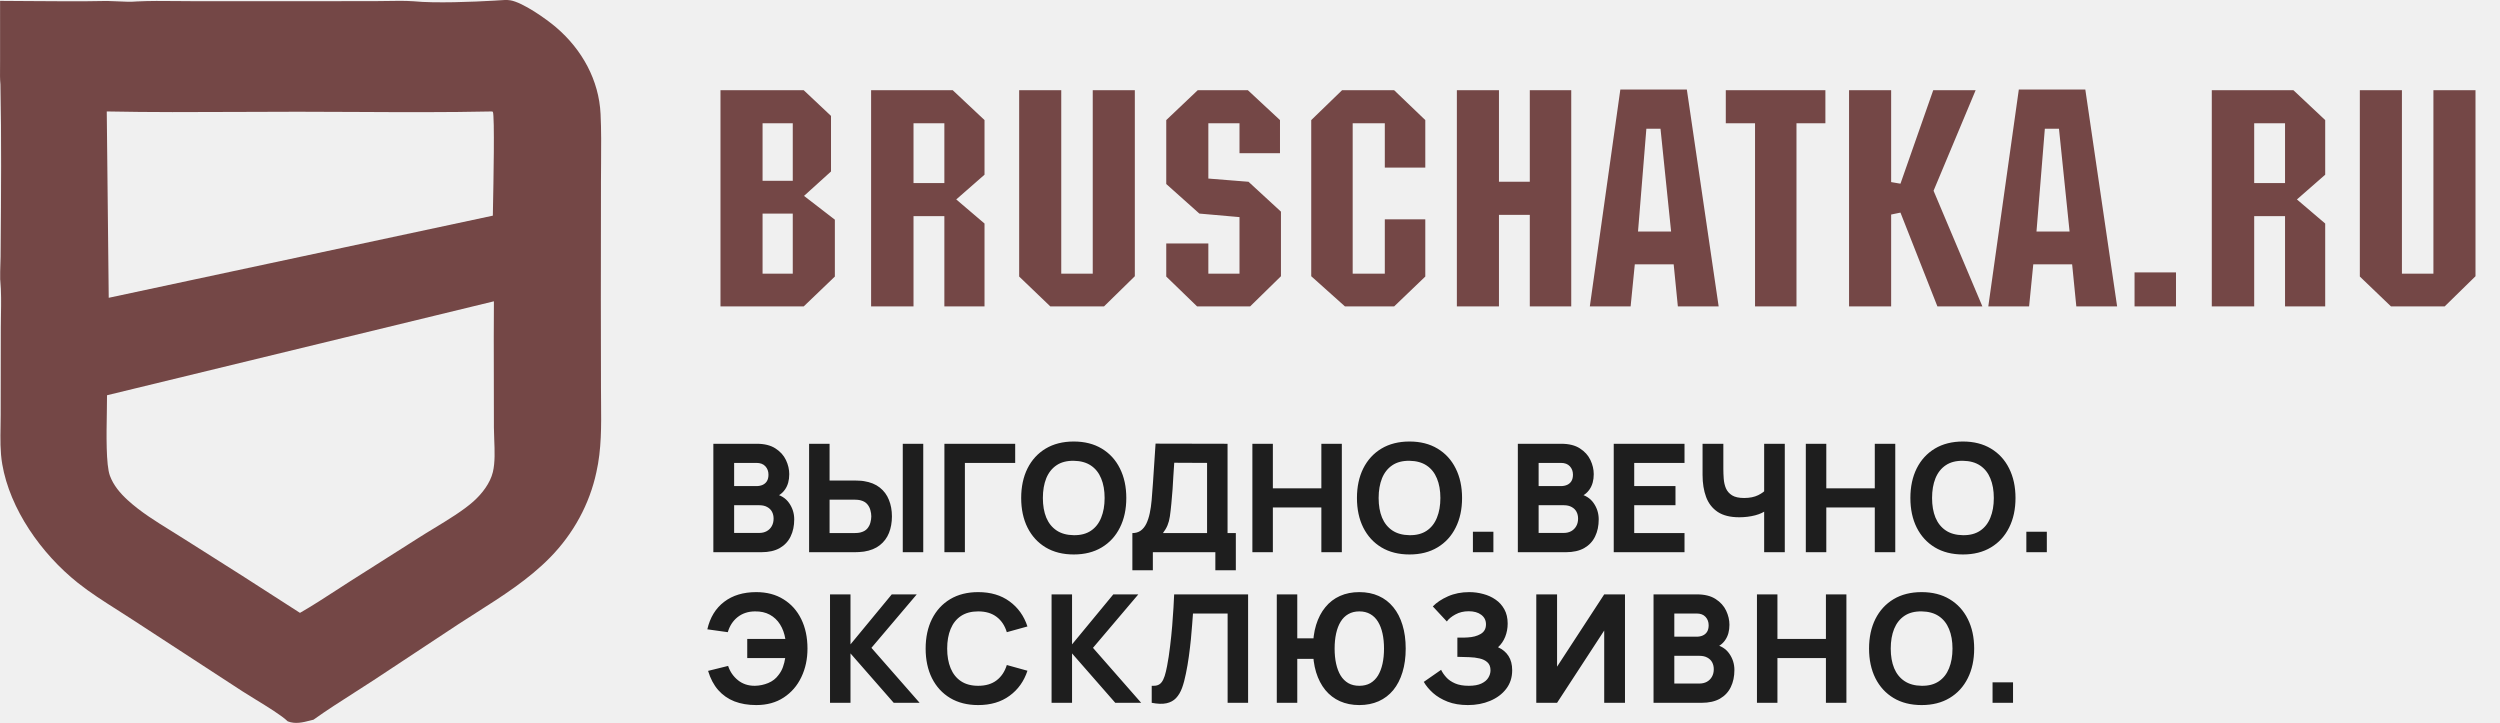
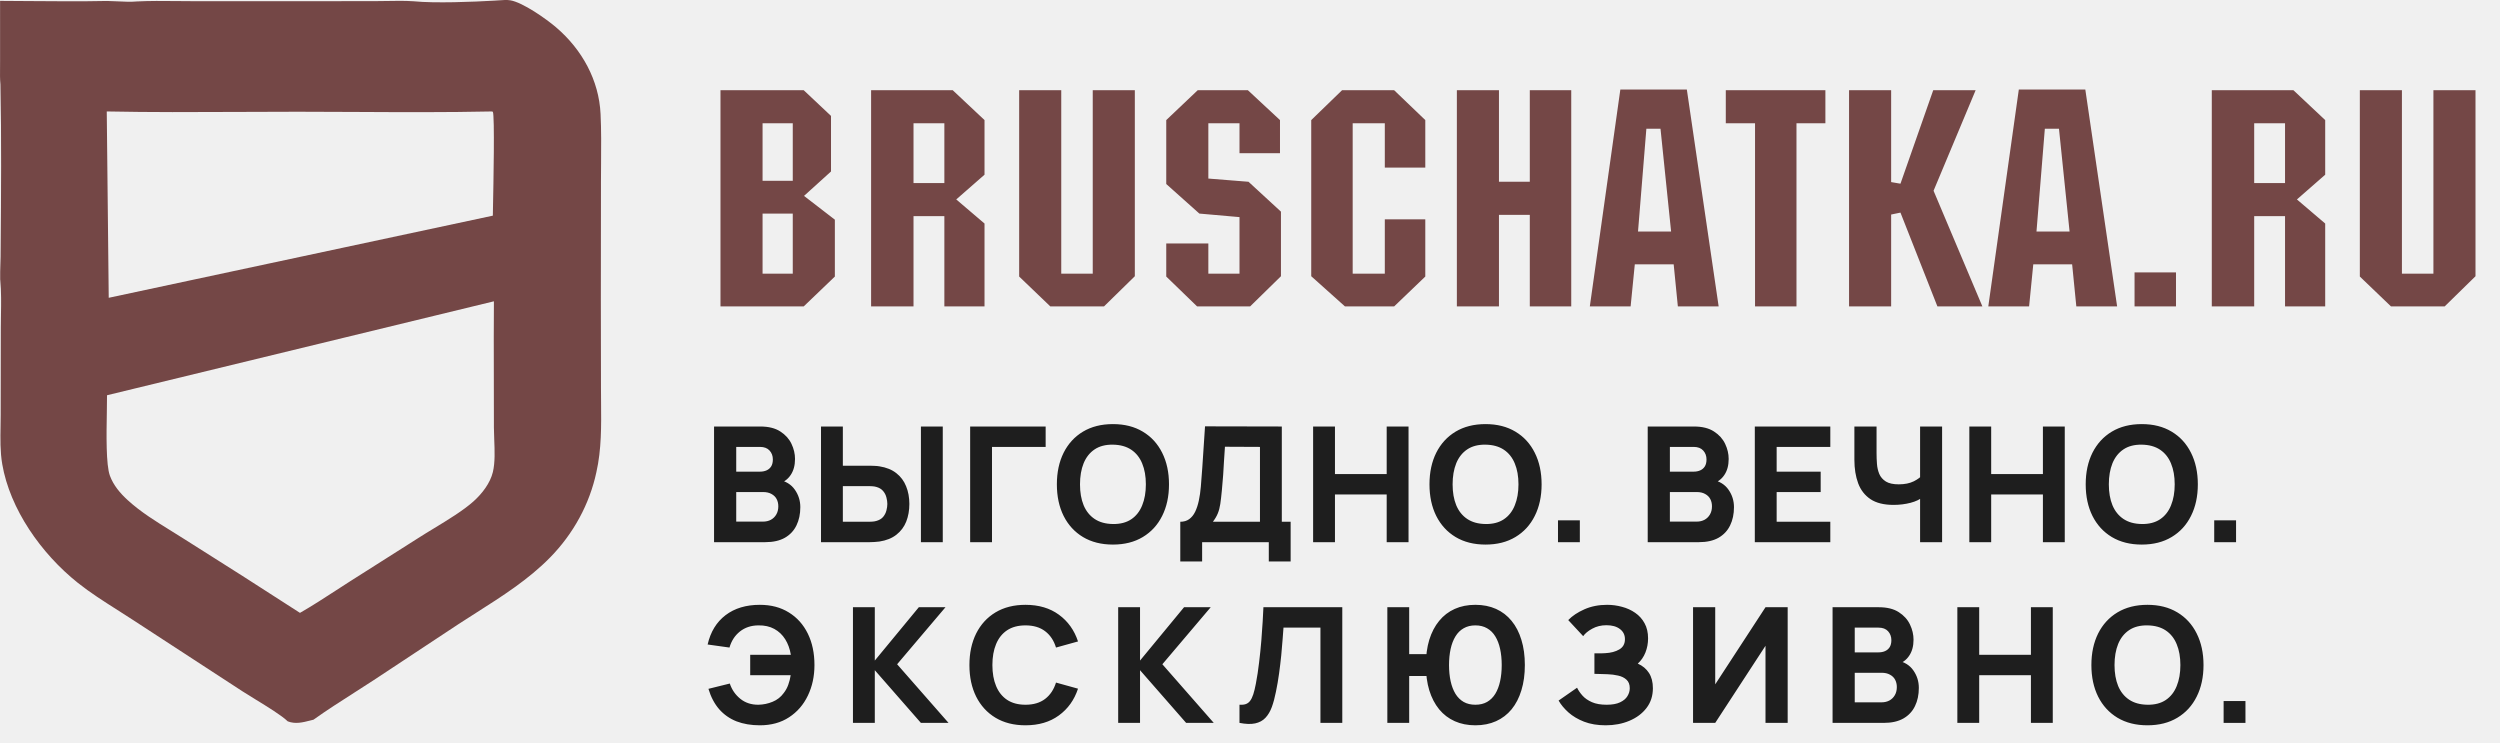
- <svg xmlns="http://www.w3.org/2000/svg" width="249" height="72" viewBox="0 0 249 72" fill="none">
+ <svg xmlns="http://www.w3.org/2000/svg" width="249" height="74" viewBox="0 0 249 74" fill="none">
  <path d="M83.152 21.88V27.544L80.048 30.52H71.76V8.984H80.048L82.768 11.544V17.08L80.08 19.512L83.152 21.88ZM75.952 18.008H78.96V12.28H75.952V18.008ZM75.952 27.256H78.96V21.272H75.952V27.256ZM98.058 22.264V30.52H94.058V21.528H90.986V30.52H86.762V8.984H94.89L98.058 11.96V17.4L95.242 19.864L98.058 22.264ZM90.986 18.232H94.058V12.28H90.986V18.232ZM113.029 8.984V27.512L109.957 30.52H104.613L101.509 27.544V8.984H105.701V27.256H108.837V8.984H113.029ZM127.583 21.08V27.512L124.511 30.52H119.231L116.159 27.544V24.248H120.351V27.256H123.455V21.624L119.455 21.272L116.159 18.328V11.96L119.295 8.984H124.287L127.487 11.96V15.256H123.455V12.28H120.351V17.784L124.351 18.104L127.583 21.08ZM141.959 21.848V27.544L138.855 30.52H133.959L130.599 27.512V11.96L133.671 8.984H138.855L141.959 11.96V16.696H137.927V12.28H134.727V27.256H137.927V21.848H141.959ZM156.496 8.984V30.52H152.368V21.4H149.296V30.52H145.104V8.984H149.296V18.104H152.368V8.984H156.496ZM168.01 8.92L171.178 30.52H167.114L166.698 26.328H162.826L162.41 30.52H158.346L161.386 8.92H168.01ZM163.146 23.064H166.442L165.386 12.824H163.978L163.146 23.064ZM181.809 8.984V12.28H178.929V30.52H174.801V12.28H171.889V8.984H181.809ZM192.582 19L197.446 30.52H192.966L189.286 21.176L188.358 21.368V30.52H184.166V8.984H188.358V18.136L189.286 18.296L192.55 8.984H196.774L192.582 19ZM207.698 8.92L210.866 30.52H206.802L206.385 26.328H202.514L202.098 30.52H198.034L201.074 8.92H207.698ZM202.834 23.064H206.13L205.074 12.824H203.666L202.834 23.064ZM216.729 27.128V30.52H212.601V27.128H216.729ZM231.59 22.264V30.52H227.59V21.528H224.518V30.52H220.294V8.984H228.422L231.59 11.96V17.4L228.774 19.864L231.59 22.264ZM224.518 18.232H227.59V12.28H224.518V18.232ZM246.56 8.984V27.512L243.488 30.52H238.144L235.04 27.544V8.984H239.232V27.256H242.368V8.984H246.56Z" fill="#744746" />
-   <path d="M71.05 55V44.2H75.37C76.14 44.2 76.763 44.355 77.237 44.665C77.713 44.97 78.06 45.355 78.28 45.82C78.5 46.285 78.61 46.755 78.61 47.23C78.61 47.835 78.472 48.337 78.198 48.737C77.927 49.138 77.555 49.405 77.08 49.54V49.165C77.755 49.305 78.26 49.617 78.595 50.102C78.935 50.587 79.105 51.13 79.105 51.73C79.105 52.375 78.985 52.943 78.745 53.432C78.51 53.922 78.15 54.307 77.665 54.587C77.18 54.862 76.57 55 75.835 55H71.05ZM73.12 53.08H75.625C75.9 53.08 76.145 53.023 76.36 52.907C76.575 52.788 76.743 52.623 76.862 52.413C76.987 52.197 77.05 51.945 77.05 51.655C77.05 51.4 76.998 51.172 76.892 50.972C76.787 50.773 76.627 50.615 76.412 50.5C76.203 50.38 75.94 50.32 75.625 50.32H73.12V53.08ZM73.12 48.415H75.34C75.57 48.415 75.775 48.375 75.955 48.295C76.135 48.215 76.278 48.093 76.382 47.928C76.487 47.758 76.54 47.54 76.54 47.275C76.54 46.945 76.438 46.667 76.233 46.443C76.028 46.218 75.73 46.105 75.34 46.105H73.12V48.415ZM80.586 55V44.2H82.626V47.86H85.146C85.246 47.86 85.386 47.865 85.566 47.875C85.746 47.88 85.906 47.895 86.046 47.92C86.686 48.02 87.211 48.233 87.621 48.557C88.036 48.883 88.341 49.292 88.536 49.788C88.736 50.278 88.836 50.825 88.836 51.43C88.836 52.035 88.738 52.585 88.543 53.08C88.348 53.57 88.043 53.977 87.628 54.303C87.218 54.627 86.691 54.84 86.046 54.94C85.906 54.96 85.746 54.975 85.566 54.985C85.391 54.995 85.251 55 85.146 55H80.586ZM82.626 53.095H85.056C85.161 53.095 85.276 53.09 85.401 53.08C85.526 53.07 85.641 53.05 85.746 53.02C86.021 52.945 86.233 52.82 86.383 52.645C86.533 52.465 86.636 52.267 86.691 52.053C86.751 51.833 86.781 51.625 86.781 51.43C86.781 51.235 86.751 51.03 86.691 50.815C86.636 50.595 86.533 50.398 86.383 50.222C86.233 50.042 86.021 49.915 85.746 49.84C85.641 49.81 85.526 49.79 85.401 49.78C85.276 49.77 85.161 49.765 85.056 49.765H82.626V53.095ZM89.916 55V44.2H91.956V55H89.916ZM94.063 55V44.2H101.113V46.105H96.103V55H94.063ZM106.945 55.225C105.865 55.225 104.932 54.99 104.147 54.52C103.367 54.05 102.765 53.392 102.34 52.547C101.92 51.703 101.71 50.72 101.71 49.6C101.71 48.48 101.92 47.498 102.34 46.653C102.765 45.807 103.367 45.15 104.147 44.68C104.932 44.21 105.865 43.975 106.945 43.975C108.025 43.975 108.955 44.21 109.735 44.68C110.52 45.15 111.122 45.807 111.542 46.653C111.967 47.498 112.18 48.48 112.18 49.6C112.18 50.72 111.967 51.703 111.542 52.547C111.122 53.392 110.52 54.05 109.735 54.52C108.955 54.99 108.025 55.225 106.945 55.225ZM106.945 53.305C107.63 53.315 108.2 53.167 108.655 52.862C109.11 52.557 109.45 52.125 109.675 51.565C109.905 51.005 110.02 50.35 110.02 49.6C110.02 48.85 109.905 48.2 109.675 47.65C109.45 47.1 109.11 46.672 108.655 46.367C108.2 46.062 107.63 45.905 106.945 45.895C106.26 45.885 105.69 46.032 105.235 46.337C104.78 46.642 104.437 47.075 104.207 47.635C103.982 48.195 103.87 48.85 103.87 49.6C103.87 50.35 103.982 51 104.207 51.55C104.437 52.1 104.78 52.528 105.235 52.833C105.69 53.138 106.26 53.295 106.945 53.305ZM112.784 56.8V53.095C113.109 53.095 113.384 53.015 113.609 52.855C113.839 52.69 114.026 52.46 114.171 52.165C114.316 51.865 114.431 51.515 114.516 51.115C114.601 50.715 114.664 50.28 114.704 49.81C114.754 49.21 114.799 48.62 114.839 48.04C114.879 47.455 114.919 46.85 114.959 46.225C114.999 45.595 115.044 44.915 115.094 44.185L122.264 44.2V53.095H123.089V56.8H121.049V55H114.824V56.8H112.784ZM115.829 53.095H120.224V46.105L116.954 46.09C116.919 46.585 116.889 47.04 116.864 47.455C116.844 47.87 116.819 48.29 116.789 48.715C116.759 49.14 116.719 49.615 116.669 50.14C116.619 50.665 116.569 51.097 116.519 51.438C116.469 51.773 116.391 52.065 116.286 52.315C116.186 52.565 116.034 52.825 115.829 53.095ZM124.737 55V44.2H126.777V48.64H131.607V44.2H133.647V55H131.607V50.545H126.777V55H124.737ZM140.387 55.225C139.307 55.225 138.375 54.99 137.59 54.52C136.81 54.05 136.207 53.392 135.782 52.547C135.362 51.703 135.152 50.72 135.152 49.6C135.152 48.48 135.362 47.498 135.782 46.653C136.207 45.807 136.81 45.15 137.59 44.68C138.375 44.21 139.307 43.975 140.387 43.975C141.467 43.975 142.397 44.21 143.177 44.68C143.962 45.15 144.565 45.807 144.985 46.653C145.41 47.498 145.622 48.48 145.622 49.6C145.622 50.72 145.41 51.703 144.985 52.547C144.565 53.392 143.962 54.05 143.177 54.52C142.397 54.99 141.467 55.225 140.387 55.225ZM140.387 53.305C141.072 53.315 141.642 53.167 142.097 52.862C142.552 52.557 142.892 52.125 143.117 51.565C143.347 51.005 143.462 50.35 143.462 49.6C143.462 48.85 143.347 48.2 143.117 47.65C142.892 47.1 142.552 46.672 142.097 46.367C141.642 46.062 141.072 45.905 140.387 45.895C139.702 45.885 139.132 46.032 138.677 46.337C138.222 46.642 137.88 47.075 137.65 47.635C137.425 48.195 137.312 48.85 137.312 49.6C137.312 50.35 137.425 51 137.65 51.55C137.88 52.1 138.222 52.528 138.677 52.833C139.132 53.138 139.702 53.295 140.387 53.305ZM146.702 55V52.96H148.742V55H146.702ZM151.177 55V44.2H155.497C156.267 44.2 156.889 44.355 157.364 44.665C157.839 44.97 158.187 45.355 158.407 45.82C158.627 46.285 158.737 46.755 158.737 47.23C158.737 47.835 158.599 48.337 158.324 48.737C158.054 49.138 157.682 49.405 157.207 49.54V49.165C157.882 49.305 158.387 49.617 158.722 50.102C159.062 50.587 159.232 51.13 159.232 51.73C159.232 52.375 159.112 52.943 158.872 53.432C158.637 53.922 158.277 54.307 157.792 54.587C157.307 54.862 156.697 55 155.962 55H151.177ZM153.247 53.08H155.752C156.027 53.08 156.272 53.023 156.487 52.907C156.702 52.788 156.869 52.623 156.989 52.413C157.114 52.197 157.177 51.945 157.177 51.655C157.177 51.4 157.124 51.172 157.019 50.972C156.914 50.773 156.754 50.615 156.539 50.5C156.329 50.38 156.067 50.32 155.752 50.32H153.247V53.08ZM153.247 48.415H155.467C155.697 48.415 155.902 48.375 156.082 48.295C156.262 48.215 156.404 48.093 156.509 47.928C156.614 47.758 156.667 47.54 156.667 47.275C156.667 46.945 156.564 46.667 156.359 46.443C156.154 46.218 155.857 46.105 155.467 46.105H153.247V48.415ZM160.728 55V44.2H167.778V46.105H162.768V48.415H166.878V50.32H162.768V53.095H167.778V55H160.728ZM175.71 55V50.29L175.995 50.755C175.72 51 175.328 51.19 174.818 51.325C174.313 51.455 173.785 51.52 173.235 51.52C172.335 51.52 171.618 51.343 171.083 50.987C170.548 50.627 170.163 50.133 169.928 49.502C169.693 48.867 169.575 48.135 169.575 47.305V44.2H171.645V46.69C171.645 47.015 171.658 47.347 171.683 47.688C171.708 48.028 171.78 48.343 171.9 48.633C172.025 48.922 172.23 49.157 172.515 49.337C172.8 49.513 173.2 49.6 173.715 49.6C174.27 49.6 174.74 49.505 175.125 49.315C175.51 49.12 175.78 48.915 175.935 48.7L175.71 49.615V44.2H177.765V55H175.71ZM179.859 55V44.2H181.899V48.64H186.729V44.2H188.769V55H186.729V50.545H181.899V55H179.859ZM195.509 55.225C194.429 55.225 193.497 54.99 192.712 54.52C191.932 54.05 191.329 53.392 190.904 52.547C190.484 51.703 190.274 50.72 190.274 49.6C190.274 48.48 190.484 47.498 190.904 46.653C191.329 45.807 191.932 45.15 192.712 44.68C193.497 44.21 194.429 43.975 195.509 43.975C196.589 43.975 197.519 44.21 198.299 44.68C199.084 45.15 199.687 45.807 200.107 46.653C200.532 47.498 200.744 48.48 200.744 49.6C200.744 50.72 200.532 51.703 200.107 52.547C199.687 53.392 199.084 54.05 198.299 54.52C197.519 54.99 196.589 55.225 195.509 55.225ZM195.509 53.305C196.194 53.315 196.764 53.167 197.219 52.862C197.674 52.557 198.014 52.125 198.239 51.565C198.469 51.005 198.584 50.35 198.584 49.6C198.584 48.85 198.469 48.2 198.239 47.65C198.014 47.1 197.674 46.672 197.219 46.367C196.764 46.062 196.194 45.905 195.509 45.895C194.824 45.885 194.254 46.032 193.799 46.337C193.344 46.642 193.002 47.075 192.772 47.635C192.547 48.195 192.434 48.85 192.434 49.6C192.434 50.35 192.547 51 192.772 51.55C193.002 52.1 193.344 52.528 193.799 52.833C194.254 53.138 194.824 53.295 195.509 53.305ZM201.824 55V52.96H203.864V55H201.824ZM75.325 70.225C74.515 70.225 73.79 70.103 73.15 69.858C72.515 69.608 71.975 69.23 71.53 68.725C71.09 68.22 70.755 67.585 70.525 66.82L72.52 66.325C72.71 66.9 73.037 67.375 73.502 67.75C73.968 68.125 74.53 68.31 75.19 68.305C75.655 68.295 76.097 68.203 76.517 68.028C76.942 67.853 77.285 67.585 77.545 67.225C77.735 66.985 77.88 66.722 77.98 66.438C78.085 66.147 78.16 65.85 78.205 65.545H74.425V63.64H78.22C78.13 63.09 77.955 62.608 77.695 62.193C77.435 61.778 77.095 61.455 76.675 61.225C76.255 60.995 75.76 60.885 75.19 60.895C74.515 60.9 73.94 61.09 73.465 61.465C72.995 61.84 72.67 62.34 72.49 62.965L70.45 62.68C70.72 61.5 71.278 60.587 72.123 59.943C72.968 59.297 74.035 58.975 75.325 58.975C76.37 58.975 77.272 59.212 78.032 59.688C78.797 60.157 79.388 60.815 79.802 61.66C80.218 62.505 80.425 63.485 80.425 64.6C80.425 65.65 80.22 66.6 79.81 67.45C79.405 68.3 78.82 68.975 78.055 69.475C77.295 69.975 76.385 70.225 75.325 70.225ZM82.669 70V59.2H84.709V64.18L88.819 59.2H91.309L86.794 64.525L91.594 70H89.014L84.709 65.08V70H82.669ZM97.429 70.225C96.349 70.225 95.417 69.99 94.632 69.52C93.852 69.05 93.249 68.392 92.824 67.547C92.404 66.703 92.194 65.72 92.194 64.6C92.194 63.48 92.404 62.498 92.824 61.653C93.249 60.807 93.852 60.15 94.632 59.68C95.417 59.21 96.349 58.975 97.429 58.975C98.669 58.975 99.709 59.282 100.549 59.898C101.394 60.513 101.989 61.345 102.334 62.395L100.279 62.965C100.079 62.31 99.742 61.803 99.267 61.443C98.792 61.078 98.179 60.895 97.429 60.895C96.744 60.895 96.172 61.047 95.712 61.352C95.257 61.657 94.914 62.087 94.684 62.642C94.454 63.197 94.339 63.85 94.339 64.6C94.339 65.35 94.454 66.002 94.684 66.558C94.914 67.112 95.257 67.543 95.712 67.847C96.172 68.153 96.744 68.305 97.429 68.305C98.179 68.305 98.792 68.123 99.267 67.757C99.742 67.392 100.079 66.885 100.279 66.235L102.334 66.805C101.989 67.855 101.394 68.688 100.549 69.302C99.709 69.918 98.669 70.225 97.429 70.225ZM104.736 70V59.2H106.776V64.18L110.886 59.2H113.376L108.861 64.525L113.661 70H111.081L106.776 65.08V70H104.736ZM114.711 70V68.305C114.941 68.32 115.136 68.3 115.296 68.245C115.456 68.19 115.591 68.09 115.701 67.945C115.816 67.795 115.916 67.59 116.001 67.33C116.086 67.065 116.166 66.735 116.241 66.34C116.361 65.715 116.461 65.058 116.541 64.368C116.626 63.672 116.696 62.992 116.751 62.328C116.806 61.663 116.849 61.057 116.879 60.513C116.909 59.962 116.931 59.525 116.946 59.2H124.311V70H122.271V61.105H118.821C118.801 61.385 118.774 61.75 118.739 62.2C118.709 62.65 118.666 63.148 118.611 63.693C118.556 64.237 118.489 64.802 118.409 65.388C118.329 65.972 118.231 66.54 118.116 67.09C118.011 67.625 117.884 68.1 117.734 68.515C117.584 68.925 117.384 69.263 117.134 69.528C116.889 69.787 116.571 69.96 116.181 70.045C115.791 70.13 115.301 70.115 114.711 70ZM127.168 70V59.2H129.208V63.58H131.008V65.62H129.208V70H127.168ZM135.388 70.225C134.673 70.225 134.031 70.097 133.461 69.843C132.891 69.588 132.406 69.218 132.006 68.733C131.606 68.243 131.298 67.65 131.083 66.955C130.873 66.26 130.768 65.475 130.768 64.6C130.768 63.72 130.873 62.935 131.083 62.245C131.298 61.55 131.606 60.96 132.006 60.475C132.406 59.985 132.891 59.612 133.461 59.358C134.031 59.102 134.673 58.975 135.388 58.975C136.103 58.975 136.746 59.102 137.316 59.358C137.886 59.612 138.371 59.985 138.771 60.475C139.171 60.96 139.476 61.55 139.686 62.245C139.901 62.935 140.008 63.72 140.008 64.6C140.008 65.475 139.901 66.26 139.686 66.955C139.476 67.65 139.171 68.243 138.771 68.733C138.371 69.218 137.886 69.588 137.316 69.843C136.746 70.097 136.103 70.225 135.388 70.225ZM135.388 68.305C135.808 68.305 136.173 68.218 136.483 68.043C136.793 67.862 137.048 67.61 137.248 67.285C137.448 66.955 137.598 66.562 137.698 66.108C137.798 65.653 137.848 65.15 137.848 64.6C137.848 64.05 137.798 63.547 137.698 63.093C137.598 62.638 137.448 62.248 137.248 61.922C137.048 61.593 136.793 61.34 136.483 61.165C136.173 60.985 135.808 60.895 135.388 60.895C134.968 60.895 134.603 60.985 134.293 61.165C133.983 61.34 133.728 61.593 133.528 61.922C133.328 62.248 133.178 62.638 133.078 63.093C132.978 63.547 132.928 64.05 132.928 64.6C132.928 65.15 132.978 65.653 133.078 66.108C133.178 66.562 133.328 66.955 133.528 67.285C133.728 67.61 133.983 67.862 134.293 68.043C134.603 68.218 134.968 68.305 135.388 68.305ZM146.204 70.225C145.439 70.225 144.766 70.112 144.186 69.888C143.611 69.662 143.126 69.375 142.731 69.025C142.336 68.67 142.029 68.3 141.809 67.915L143.534 66.715C143.654 66.965 143.824 67.213 144.044 67.457C144.264 67.703 144.556 67.905 144.921 68.065C145.286 68.225 145.744 68.305 146.294 68.305C146.814 68.305 147.231 68.23 147.546 68.08C147.866 67.93 148.096 67.737 148.236 67.502C148.381 67.267 148.454 67.02 148.454 66.76C148.454 66.415 148.351 66.15 148.146 65.965C147.946 65.78 147.686 65.653 147.366 65.582C147.046 65.507 146.709 65.465 146.354 65.455C146.009 65.445 145.759 65.438 145.604 65.433C145.454 65.427 145.351 65.425 145.296 65.425C145.246 65.425 145.199 65.425 145.154 65.425V63.505C145.219 63.505 145.314 63.505 145.439 63.505C145.569 63.505 145.699 63.505 145.829 63.505C145.964 63.5 146.074 63.495 146.159 63.49C146.684 63.465 147.121 63.35 147.471 63.145C147.826 62.94 148.004 62.62 148.004 62.185C148.004 61.785 147.846 61.468 147.531 61.233C147.221 60.998 146.804 60.88 146.279 60.88C145.784 60.88 145.341 60.987 144.951 61.203C144.566 61.413 144.284 61.645 144.104 61.9L142.709 60.4C143.084 60.01 143.586 59.675 144.216 59.395C144.846 59.115 145.554 58.975 146.339 58.975C146.814 58.975 147.279 59.038 147.734 59.163C148.189 59.282 148.599 59.47 148.964 59.725C149.329 59.975 149.619 60.297 149.834 60.693C150.054 61.087 150.164 61.56 150.164 62.11C150.164 62.575 150.081 63.015 149.916 63.43C149.751 63.84 149.514 64.185 149.204 64.465C149.654 64.665 150.001 64.955 150.246 65.335C150.491 65.715 150.614 66.19 150.614 66.76C150.614 67.475 150.414 68.093 150.014 68.612C149.619 69.127 149.086 69.525 148.416 69.805C147.751 70.085 147.014 70.225 146.204 70.225ZM161.849 70H159.779V62.8L155.084 70H153.014V59.2H155.084V66.4L159.779 59.2H161.849V70ZM164.692 70V59.2H169.012C169.782 59.2 170.404 59.355 170.879 59.665C171.354 59.97 171.702 60.355 171.922 60.82C172.142 61.285 172.252 61.755 172.252 62.23C172.252 62.835 172.114 63.337 171.839 63.737C171.569 64.138 171.197 64.405 170.722 64.54V64.165C171.397 64.305 171.902 64.618 172.237 65.103C172.577 65.588 172.747 66.13 172.747 66.73C172.747 67.375 172.627 67.942 172.387 68.433C172.152 68.922 171.792 69.308 171.307 69.588C170.822 69.862 170.212 70 169.477 70H164.692ZM166.762 68.08H169.267C169.542 68.08 169.787 68.022 170.002 67.907C170.217 67.787 170.384 67.623 170.504 67.412C170.629 67.198 170.692 66.945 170.692 66.655C170.692 66.4 170.639 66.172 170.534 65.972C170.429 65.772 170.269 65.615 170.054 65.5C169.844 65.38 169.582 65.32 169.267 65.32H166.762V68.08ZM166.762 63.415H168.982C169.212 63.415 169.417 63.375 169.597 63.295C169.777 63.215 169.919 63.093 170.024 62.928C170.129 62.758 170.182 62.54 170.182 62.275C170.182 61.945 170.079 61.667 169.874 61.443C169.669 61.218 169.372 61.105 168.982 61.105H166.762V63.415ZM174.992 70V59.2H177.032V63.64H181.862V59.2H183.902V70H181.862V65.545H177.032V70H174.992ZM191.393 70.225C190.313 70.225 189.381 69.99 188.596 69.52C187.816 69.05 187.213 68.392 186.788 67.547C186.368 66.703 186.158 65.72 186.158 64.6C186.158 63.48 186.368 62.498 186.788 61.653C187.213 60.807 187.816 60.15 188.596 59.68C189.381 59.21 190.313 58.975 191.393 58.975C192.473 58.975 193.403 59.21 194.183 59.68C194.968 60.15 195.571 60.807 195.991 61.653C196.416 62.498 196.628 63.48 196.628 64.6C196.628 65.72 196.416 66.703 195.991 67.547C195.571 68.392 194.968 69.05 194.183 69.52C193.403 69.99 192.473 70.225 191.393 70.225ZM191.393 68.305C192.078 68.315 192.648 68.168 193.103 67.862C193.558 67.558 193.898 67.125 194.123 66.565C194.353 66.005 194.468 65.35 194.468 64.6C194.468 63.85 194.353 63.2 194.123 62.65C193.898 62.1 193.558 61.672 193.103 61.367C192.648 61.062 192.078 60.905 191.393 60.895C190.708 60.885 190.138 61.032 189.683 61.337C189.228 61.642 188.886 62.075 188.656 62.635C188.431 63.195 188.318 63.85 188.318 64.6C188.318 65.35 188.431 66 188.656 66.55C188.886 67.1 189.228 67.528 189.683 67.832C190.138 68.138 190.708 68.295 191.393 68.305ZM198.458 70V67.96H200.498V70H198.458Z" fill="#1E1E1E" />
-   <g clip-path="url(#clip0_2587_645)">
+   <path d="M71.12 54V42.48H75.728C76.549 42.48 77.213 42.645 77.72 42.976C78.227 43.301 78.597 43.712 78.832 44.208C79.067 44.704 79.184 45.205 79.184 45.712C79.184 46.357 79.037 46.893 78.744 47.32C78.456 47.747 78.059 48.032 77.552 48.176V47.776C78.272 47.925 78.811 48.259 79.168 48.776C79.531 49.293 79.712 49.872 79.712 50.512C79.712 51.2 79.584 51.805 79.328 52.328C79.077 52.851 78.693 53.261 78.176 53.56C77.659 53.853 77.008 54 76.224 54H71.12ZM73.328 51.952H76C76.293 51.952 76.555 51.891 76.784 51.768C77.013 51.64 77.192 51.464 77.32 51.24C77.453 51.011 77.52 50.741 77.52 50.432C77.52 50.16 77.464 49.917 77.352 49.704C77.24 49.491 77.069 49.323 76.84 49.2C76.616 49.072 76.336 49.008 76 49.008H73.328V51.952ZM73.328 46.976H75.696C75.941 46.976 76.16 46.933 76.352 46.848C76.544 46.763 76.696 46.632 76.808 46.456C76.92 46.275 76.976 46.043 76.976 45.76C76.976 45.408 76.867 45.112 76.648 44.872C76.429 44.632 76.112 44.512 75.696 44.512H73.328V46.976ZM81.772 54V42.48H83.948V46.384H86.635C86.742 46.384 86.891 46.389 87.084 46.4C87.275 46.405 87.446 46.421 87.596 46.448C88.278 46.555 88.838 46.781 89.275 47.128C89.718 47.475 90.043 47.912 90.251 48.44C90.465 48.963 90.572 49.547 90.572 50.192C90.572 50.837 90.468 51.424 90.26 51.952C90.052 52.475 89.726 52.909 89.284 53.256C88.846 53.603 88.284 53.829 87.596 53.936C87.446 53.957 87.275 53.973 87.084 53.984C86.897 53.995 86.748 54 86.635 54H81.772ZM83.948 51.968H86.54C86.651 51.968 86.774 51.963 86.907 51.952C87.041 51.941 87.163 51.92 87.275 51.888C87.569 51.808 87.796 51.675 87.956 51.488C88.115 51.296 88.225 51.085 88.284 50.856C88.347 50.621 88.379 50.4 88.379 50.192C88.379 49.984 88.347 49.765 88.284 49.536C88.225 49.301 88.115 49.091 87.956 48.904C87.796 48.712 87.569 48.576 87.275 48.496C87.163 48.464 87.041 48.443 86.907 48.432C86.774 48.421 86.651 48.416 86.54 48.416H83.948V51.968ZM91.724 54V42.48H93.9V54H91.724ZM96.627 54V42.48H104.147V44.512H98.803V54H96.627ZM110.848 54.24C109.696 54.24 108.701 53.989 107.864 53.488C107.032 52.987 106.389 52.285 105.936 51.384C105.488 50.483 105.264 49.435 105.264 48.24C105.264 47.045 105.488 45.997 105.936 45.096C106.389 44.195 107.032 43.493 107.864 42.992C108.701 42.491 109.696 42.24 110.848 42.24C112 42.24 112.992 42.491 113.824 42.992C114.661 43.493 115.304 44.195 115.752 45.096C116.205 45.997 116.432 47.045 116.432 48.24C116.432 49.435 116.205 50.483 115.752 51.384C115.304 52.285 114.661 52.987 113.824 53.488C112.992 53.989 112 54.24 110.848 54.24ZM110.848 52.192C111.578 52.203 112.186 52.045 112.672 51.72C113.157 51.395 113.52 50.933 113.76 50.336C114.005 49.739 114.128 49.04 114.128 48.24C114.128 47.44 114.005 46.747 113.76 46.16C113.52 45.573 113.157 45.117 112.672 44.792C112.186 44.467 111.578 44.299 110.848 44.288C110.117 44.277 109.509 44.435 109.024 44.76C108.538 45.085 108.173 45.547 107.928 46.144C107.688 46.741 107.568 47.44 107.568 48.24C107.568 49.04 107.688 49.733 107.928 50.32C108.173 50.907 108.538 51.363 109.024 51.688C109.509 52.013 110.117 52.181 110.848 52.192ZM117.556 55.92V51.968C117.903 51.968 118.196 51.883 118.436 51.712C118.682 51.536 118.882 51.291 119.036 50.976C119.191 50.656 119.314 50.283 119.404 49.856C119.495 49.429 119.562 48.965 119.604 48.464C119.658 47.824 119.706 47.195 119.748 46.576C119.791 45.952 119.834 45.307 119.876 44.64C119.919 43.968 119.967 43.243 120.02 42.464L127.668 42.48V51.968H128.548V55.92H126.372V54H119.732V55.92H117.556ZM120.804 51.968H125.492V44.512L122.004 44.496C121.967 45.024 121.935 45.509 121.908 45.952C121.887 46.395 121.86 46.843 121.828 47.296C121.796 47.749 121.754 48.256 121.7 48.816C121.647 49.376 121.594 49.837 121.54 50.2C121.487 50.557 121.404 50.869 121.292 51.136C121.186 51.403 121.023 51.68 120.804 51.968ZM130.786 54V42.48H132.962V47.216H138.114V42.48H140.29V54H138.114V49.248H132.962V54H130.786ZM147.96 54.24C146.808 54.24 145.813 53.989 144.976 53.488C144.144 52.987 143.501 52.285 143.048 51.384C142.6 50.483 142.376 49.435 142.376 48.24C142.376 47.045 142.6 45.997 143.048 45.096C143.501 44.195 144.144 43.493 144.976 42.992C145.813 42.491 146.808 42.24 147.96 42.24C149.112 42.24 150.104 42.491 150.936 42.992C151.773 43.493 152.416 44.195 152.864 45.096C153.317 45.997 153.544 47.045 153.544 48.24C153.544 49.435 153.317 50.483 152.864 51.384C152.416 52.285 151.773 52.987 150.936 53.488C150.104 53.989 149.112 54.24 147.96 54.24ZM147.96 52.192C148.69 52.203 149.298 52.045 149.784 51.72C150.269 51.395 150.632 50.933 150.872 50.336C151.117 49.739 151.24 49.04 151.24 48.24C151.24 47.44 151.117 46.747 150.872 46.16C150.632 45.573 150.269 45.117 149.784 44.792C149.298 44.467 148.69 44.299 147.96 44.288C147.229 44.277 146.621 44.435 146.136 44.76C145.65 45.085 145.285 45.547 145.04 46.144C144.8 46.741 144.68 47.44 144.68 48.24C144.68 49.04 144.8 49.733 145.04 50.32C145.285 50.907 145.65 51.363 146.136 51.688C146.621 52.013 147.229 52.181 147.96 52.192ZM155.176 54V51.824H157.352V54H155.176ZM164.112 54V42.48H168.72C169.541 42.48 170.205 42.645 170.712 42.976C171.219 43.301 171.589 43.712 171.824 44.208C172.059 44.704 172.176 45.205 172.176 45.712C172.176 46.357 172.029 46.893 171.736 47.32C171.448 47.747 171.051 48.032 170.544 48.176V47.776C171.264 47.925 171.803 48.259 172.16 48.776C172.523 49.293 172.704 49.872 172.704 50.512C172.704 51.2 172.576 51.805 172.32 52.328C172.069 52.851 171.685 53.261 171.168 53.56C170.651 53.853 170 54 169.216 54H164.112ZM166.32 51.952H168.992C169.285 51.952 169.547 51.891 169.776 51.768C170.005 51.64 170.184 51.464 170.312 51.24C170.445 51.011 170.512 50.741 170.512 50.432C170.512 50.16 170.456 49.917 170.344 49.704C170.232 49.491 170.061 49.323 169.832 49.2C169.608 49.072 169.328 49.008 168.992 49.008H166.32V51.952ZM166.32 46.976H168.688C168.933 46.976 169.152 46.933 169.344 46.848C169.536 46.763 169.688 46.632 169.8 46.456C169.912 46.275 169.968 46.043 169.968 45.76C169.968 45.408 169.859 45.112 169.64 44.872C169.421 44.632 169.104 44.512 168.688 44.512H166.32V46.976ZM174.779 54V42.48H182.299V44.512H176.955V46.976H181.339V49.008H176.955V51.968H182.299V54H174.779ZM191.241 54V48.976L191.545 49.472C191.252 49.733 190.833 49.936 190.289 50.08C189.75 50.219 189.188 50.288 188.601 50.288C187.641 50.288 186.876 50.099 186.305 49.72C185.734 49.336 185.324 48.808 185.073 48.136C184.822 47.459 184.697 46.677 184.697 45.792V42.48H186.905V45.136C186.905 45.483 186.918 45.837 186.945 46.2C186.972 46.563 187.049 46.899 187.177 47.208C187.31 47.517 187.529 47.768 187.833 47.96C188.137 48.147 188.564 48.24 189.113 48.24C189.705 48.24 190.206 48.139 190.617 47.936C191.028 47.728 191.316 47.509 191.481 47.28L191.241 48.256V42.48H193.433V54H191.241ZM196.146 54V42.48H198.322V47.216H203.474V42.48H205.65V54H203.474V49.248H198.322V54H196.146ZM213.32 54.24C212.168 54.24 211.173 53.989 210.336 53.488C209.504 52.987 208.861 52.285 208.408 51.384C207.96 50.483 207.736 49.435 207.736 48.24C207.736 47.045 207.96 45.997 208.408 45.096C208.861 44.195 209.504 43.493 210.336 42.992C211.173 42.491 212.168 42.24 213.32 42.24C214.472 42.24 215.464 42.491 216.296 42.992C217.133 43.493 217.776 44.195 218.224 45.096C218.677 45.997 218.904 47.045 218.904 48.24C218.904 49.435 218.677 50.483 218.224 51.384C217.776 52.285 217.133 52.987 216.296 53.488C215.464 53.989 214.472 54.24 213.32 54.24ZM213.32 52.192C214.05 52.203 214.658 52.045 215.144 51.72C215.629 51.395 215.992 50.933 216.232 50.336C216.477 49.739 216.6 49.04 216.6 48.24C216.6 47.44 216.477 46.747 216.232 46.16C215.992 45.573 215.629 45.117 215.144 44.792C214.658 44.467 214.05 44.299 213.32 44.288C212.589 44.277 211.981 44.435 211.496 44.76C211.01 45.085 210.645 45.547 210.4 46.144C210.16 46.741 210.04 47.44 210.04 48.24C210.04 49.04 210.16 49.733 210.4 50.32C210.645 50.907 211.01 51.363 211.496 51.688C211.981 52.013 212.589 52.181 213.32 52.192ZM220.536 54V51.824H222.712V54H220.536Z" fill="#1E1E1E" />
+   <path d="M75.68 72.24C74.816 72.24 74.043 72.109 73.36 71.848C72.683 71.581 72.107 71.179 71.632 70.64C71.163 70.101 70.805 69.424 70.56 68.608L72.688 68.08C72.891 68.693 73.24 69.2 73.736 69.6C74.232 70 74.832 70.197 75.536 70.192C76.032 70.181 76.504 70.083 76.952 69.896C77.405 69.709 77.771 69.424 78.048 69.04C78.251 68.784 78.405 68.504 78.512 68.2C78.624 67.891 78.704 67.573 78.752 67.248H74.72V65.216H78.768C78.672 64.629 78.485 64.115 78.208 63.672C77.931 63.229 77.568 62.885 77.12 62.64C76.672 62.395 76.144 62.277 75.536 62.288C74.816 62.293 74.203 62.496 73.696 62.896C73.195 63.296 72.848 63.829 72.656 64.496L70.48 64.192C70.768 62.933 71.363 61.96 72.264 61.272C73.165 60.584 74.304 60.24 75.68 60.24C76.795 60.24 77.757 60.493 78.568 61C79.384 61.501 80.013 62.203 80.456 63.104C80.899 64.005 81.12 65.051 81.12 66.24C81.12 67.36 80.901 68.373 80.464 69.28C80.032 70.187 79.408 70.907 78.592 71.44C77.781 71.973 76.811 72.24 75.68 72.24ZM84.954 72V60.48H87.13V65.792L91.514 60.48H94.17L89.354 66.16L94.474 72H91.722L87.13 66.752V72H84.954ZM102.138 72.24C100.986 72.24 99.991 71.989 99.154 71.488C98.322 70.987 97.679 70.285 97.226 69.384C96.778 68.483 96.554 67.435 96.554 66.24C96.554 65.045 96.778 63.997 97.226 63.096C97.679 62.195 98.322 61.493 99.154 60.992C99.991 60.491 100.986 60.24 102.138 60.24C103.46 60.24 104.57 60.568 105.466 61.224C106.367 61.88 107.002 62.768 107.37 63.888L105.178 64.496C104.964 63.797 104.604 63.256 104.098 62.872C103.591 62.483 102.938 62.288 102.138 62.288C101.407 62.288 100.796 62.451 100.306 62.776C99.82 63.101 99.455 63.56 99.21 64.152C98.964 64.744 98.842 65.44 98.842 66.24C98.842 67.04 98.964 67.736 99.21 68.328C99.455 68.92 99.82 69.379 100.306 69.704C100.796 70.029 101.407 70.192 102.138 70.192C102.938 70.192 103.591 69.997 104.098 69.608C104.604 69.219 104.964 68.677 105.178 67.984L107.37 68.592C107.002 69.712 106.367 70.6 105.466 71.256C104.57 71.912 103.46 72.24 102.138 72.24ZM111.371 72V60.48H113.547V65.792L117.931 60.48H120.587L115.771 66.16L120.891 72H118.139L113.547 66.752V72H111.371ZM123.452 72V70.192C123.697 70.208 123.905 70.187 124.076 70.128C124.247 70.069 124.391 69.963 124.508 69.808C124.631 69.648 124.737 69.429 124.828 69.152C124.919 68.869 125.004 68.517 125.084 68.096C125.212 67.429 125.319 66.728 125.404 65.992C125.495 65.251 125.569 64.525 125.628 63.816C125.687 63.107 125.732 62.461 125.764 61.88C125.796 61.293 125.82 60.827 125.836 60.48H133.692V72H131.516V62.512H127.836C127.815 62.811 127.785 63.2 127.748 63.68C127.716 64.16 127.671 64.691 127.612 65.272C127.553 65.853 127.481 66.456 127.396 67.08C127.311 67.704 127.207 68.309 127.084 68.896C126.972 69.467 126.836 69.973 126.676 70.416C126.516 70.853 126.303 71.213 126.036 71.496C125.775 71.773 125.436 71.957 125.02 72.048C124.604 72.139 124.081 72.123 123.452 72ZM138.179 72V60.48H140.355V65.152H142.275V67.328H140.355V72H138.179ZM146.947 72.24C146.185 72.24 145.499 72.104 144.891 71.832C144.283 71.56 143.766 71.165 143.339 70.648C142.913 70.125 142.585 69.493 142.355 68.752C142.131 68.011 142.019 67.173 142.019 66.24C142.019 65.301 142.131 64.464 142.355 63.728C142.585 62.987 142.913 62.357 143.339 61.84C143.766 61.317 144.283 60.92 144.891 60.648C145.499 60.376 146.185 60.24 146.947 60.24C147.71 60.24 148.395 60.376 149.003 60.648C149.611 60.92 150.129 61.317 150.555 61.84C150.982 62.357 151.307 62.987 151.531 63.728C151.761 64.464 151.875 65.301 151.875 66.24C151.875 67.173 151.761 68.011 151.531 68.752C151.307 69.493 150.982 70.125 150.555 70.648C150.129 71.165 149.611 71.56 149.003 71.832C148.395 72.104 147.71 72.24 146.947 72.24ZM146.947 70.192C147.395 70.192 147.785 70.099 148.115 69.912C148.446 69.72 148.718 69.451 148.931 69.104C149.145 68.752 149.305 68.333 149.411 67.848C149.518 67.363 149.571 66.827 149.571 66.24C149.571 65.653 149.518 65.117 149.411 64.632C149.305 64.147 149.145 63.731 148.931 63.384C148.718 63.032 148.446 62.763 148.115 62.576C147.785 62.384 147.395 62.288 146.947 62.288C146.499 62.288 146.11 62.384 145.779 62.576C145.449 62.763 145.177 63.032 144.963 63.384C144.75 63.731 144.59 64.147 144.483 64.632C144.377 65.117 144.323 65.653 144.323 66.24C144.323 66.827 144.377 67.363 144.483 67.848C144.59 68.333 144.75 68.752 144.963 69.104C145.177 69.451 145.449 69.72 145.779 69.912C146.11 70.099 146.499 70.192 146.947 70.192ZM159.924 72.24C159.108 72.24 158.391 72.12 157.772 71.88C157.159 71.64 156.642 71.333 156.22 70.96C155.799 70.581 155.471 70.187 155.236 69.776L157.076 68.496C157.204 68.763 157.386 69.027 157.62 69.288C157.855 69.549 158.167 69.765 158.556 69.936C158.946 70.107 159.434 70.192 160.02 70.192C160.575 70.192 161.02 70.112 161.356 69.952C161.698 69.792 161.943 69.587 162.092 69.336C162.247 69.085 162.324 68.821 162.324 68.544C162.324 68.176 162.215 67.893 161.996 67.696C161.783 67.499 161.506 67.363 161.164 67.288C160.823 67.208 160.463 67.163 160.084 67.152C159.716 67.141 159.45 67.133 159.284 67.128C159.124 67.123 159.015 67.12 158.956 67.12C158.903 67.12 158.852 67.12 158.804 67.12V65.072C158.874 65.072 158.975 65.072 159.108 65.072C159.247 65.072 159.386 65.072 159.524 65.072C159.668 65.067 159.786 65.061 159.876 65.056C160.436 65.029 160.903 64.907 161.276 64.688C161.655 64.469 161.844 64.128 161.844 63.664C161.844 63.237 161.676 62.899 161.34 62.648C161.01 62.397 160.564 62.272 160.004 62.272C159.476 62.272 159.004 62.387 158.588 62.616C158.178 62.84 157.876 63.088 157.684 63.36L156.196 61.76C156.596 61.344 157.132 60.987 157.804 60.688C158.476 60.389 159.231 60.24 160.068 60.24C160.575 60.24 161.071 60.307 161.556 60.44C162.042 60.568 162.479 60.768 162.868 61.04C163.258 61.307 163.567 61.651 163.796 62.072C164.031 62.493 164.148 62.997 164.148 63.584C164.148 64.08 164.06 64.549 163.884 64.992C163.708 65.429 163.455 65.797 163.124 66.096C163.604 66.309 163.975 66.619 164.236 67.024C164.498 67.429 164.628 67.936 164.628 68.544C164.628 69.307 164.415 69.965 163.988 70.52C163.567 71.069 162.999 71.493 162.284 71.792C161.575 72.091 160.788 72.24 159.924 72.24ZM178.052 72H175.844V64.32L170.836 72H168.628V60.48H170.836V68.16L175.844 60.48H178.052V72ZM182.524 72V60.48H187.132C187.954 60.48 188.618 60.645 189.124 60.976C189.631 61.301 190.002 61.712 190.236 62.208C190.471 62.704 190.588 63.205 190.588 63.712C190.588 64.357 190.442 64.893 190.148 65.32C189.86 65.747 189.463 66.032 188.956 66.176V65.776C189.676 65.925 190.215 66.259 190.572 66.776C190.935 67.293 191.116 67.872 191.116 68.512C191.116 69.2 190.988 69.805 190.732 70.328C190.482 70.851 190.098 71.261 189.58 71.56C189.063 71.853 188.412 72 187.628 72H182.524ZM184.732 69.952H187.404C187.698 69.952 187.959 69.891 188.188 69.768C188.418 69.64 188.596 69.464 188.724 69.24C188.858 69.011 188.924 68.741 188.924 68.432C188.924 68.16 188.868 67.917 188.756 67.704C188.644 67.491 188.474 67.323 188.244 67.2C188.02 67.072 187.74 67.008 187.404 67.008H184.732V69.952ZM184.732 64.976H187.1C187.346 64.976 187.564 64.933 187.756 64.848C187.948 64.763 188.1 64.632 188.212 64.456C188.324 64.275 188.38 64.043 188.38 63.76C188.38 63.408 188.271 63.112 188.052 62.872C187.834 62.632 187.516 62.512 187.1 62.512H184.732V64.976ZM194.952 72V60.48H197.128V65.216H202.28V60.48H204.456V72H202.28V67.248H197.128V72H194.952ZM213.886 72.24C212.734 72.24 211.739 71.989 210.902 71.488C210.07 70.987 209.427 70.285 208.974 69.384C208.526 68.483 208.302 67.435 208.302 66.24C208.302 65.045 208.526 63.997 208.974 63.096C209.427 62.195 210.07 61.493 210.902 60.992C211.739 60.491 212.734 60.24 213.886 60.24C215.038 60.24 216.03 60.491 216.862 60.992C217.699 61.493 218.342 62.195 218.79 63.096C219.243 63.997 219.47 65.045 219.47 66.24C219.47 67.435 219.243 68.483 218.79 69.384C218.342 70.285 217.699 70.987 216.862 71.488C216.03 71.989 215.038 72.24 213.886 72.24ZM213.886 70.192C214.617 70.203 215.225 70.045 215.71 69.72C216.195 69.395 216.558 68.933 216.798 68.336C217.043 67.739 217.166 67.04 217.166 66.24C217.166 65.44 217.043 64.747 216.798 64.16C216.558 63.573 216.195 63.117 215.71 62.792C215.225 62.467 214.617 62.299 213.886 62.288C213.155 62.277 212.547 62.435 212.062 62.76C211.577 63.085 211.211 63.547 210.966 64.144C210.726 64.741 210.606 65.44 210.606 66.24C210.606 67.04 210.726 67.733 210.966 68.32C211.211 68.907 211.577 69.363 212.062 69.688C212.547 70.013 213.155 70.181 213.886 70.192Z" fill="#1E1E1E" />
+   <path d="M221.472 72V69.824H223.648V72H221.472Z" fill="#1E1E1E" />
+   <g clip-path="url(#clip0_965_1846)">
    <path fill-rule="evenodd" clip-rule="evenodd" d="M49.287 0.061C49.404 0.055 49.531 0.046 49.662 0.036C50.054 0.007 50.487 -0.026 50.829 0.031C52.081 0.241 54.421 1.899 55.368 2.707C57.993 4.943 59.657 8.005 59.816 11.35C59.894 12.99 59.88 14.642 59.867 16.289V16.289C59.862 16.871 59.858 17.453 59.857 18.033L59.844 29.826L59.858 38.713C59.859 39.165 59.863 39.619 59.867 40.074C59.89 42.399 59.913 44.752 59.401 47.025C59.358 47.222 59.312 47.419 59.263 47.615C59.214 47.811 59.16 48.006 59.104 48.2C59.048 48.394 58.987 48.587 58.924 48.78C58.86 48.972 58.793 49.163 58.723 49.353C58.653 49.543 58.578 49.732 58.501 49.92C58.424 50.108 58.343 50.294 58.259 50.48C58.175 50.665 58.088 50.849 57.997 51.031C57.906 51.213 57.812 51.394 57.715 51.573C57.617 51.753 57.517 51.931 57.413 52.107C57.309 52.283 57.203 52.457 57.093 52.63C56.983 52.803 56.869 52.974 56.753 53.143C56.637 53.312 56.518 53.479 56.395 53.644C56.273 53.809 56.148 53.973 56.019 54.134C55.891 54.295 55.76 54.454 55.626 54.611C55.492 54.769 55.355 54.923 55.215 55.076C55.076 55.229 54.933 55.379 54.788 55.527C52.644 57.715 50.023 59.382 47.412 61.043C46.835 61.41 46.258 61.776 45.688 62.148L37.243 67.728C36.612 68.141 35.974 68.548 35.336 68.956L35.335 68.957C33.947 69.843 32.555 70.732 31.225 71.681C31.119 71.707 31.013 71.734 30.908 71.761L30.907 71.761C30.155 71.954 29.418 72.142 28.659 71.846C28.039 71.249 26.62 70.382 25.427 69.651L25.427 69.651C24.931 69.348 24.475 69.069 24.13 68.843L13.223 61.735C12.723 61.406 12.213 61.083 11.703 60.759C10.347 59.898 8.981 59.031 7.746 58.046C4.102 55.141 0.985 50.701 0.222 46.223C0.011 44.985 0.034 43.691 0.057 42.419C0.064 42.042 0.07 41.667 0.071 41.296L0.082 32.672C0.082 32.246 0.089 31.816 0.096 31.384C0.115 30.23 0.134 29.065 0.029 27.932L0.019 27.833C0.008 27.316 0.025 26.796 0.041 26.276C0.049 26.047 0.056 25.819 0.061 25.591C0.063 25.287 0.065 24.982 0.068 24.678C0.109 19.255 0.151 13.818 0.045 8.398C-0.009 7.88 -0.002 7.338 0.005 6.804C0.008 6.56 0.011 6.319 0.008 6.082L0.007 0.087C0.978 0.091 1.95 0.099 2.923 0.107C5.502 0.128 8.085 0.15 10.659 0.096C10.955 0.1 11.285 0.116 11.625 0.132C12.322 0.166 13.063 0.202 13.65 0.143C14.928 0.08 16.222 0.093 17.511 0.106C18.038 0.112 18.563 0.117 19.086 0.117L28.834 0.118L37.192 0.115C37.611 0.115 38.036 0.108 38.464 0.1C39.385 0.083 40.315 0.066 41.211 0.128C43.327 0.337 47.09 0.189 49.287 0.061ZM49.087 11.129L48.961 11.101C44.459 11.198 39.948 11.174 35.439 11.15C33.512 11.14 31.585 11.13 29.66 11.129C27.681 11.128 25.7 11.138 23.718 11.148H23.718C19.354 11.169 14.988 11.19 10.633 11.1L10.829 29.66L49.087 21.479C49.087 21.39 49.093 21.107 49.101 20.69C49.148 18.306 49.282 11.518 49.087 11.129ZM49.193 30.01L49.179 33.589L49.193 42.591C49.194 42.958 49.21 43.357 49.226 43.77C49.27 44.872 49.318 46.073 49.09 47.016C48.822 48.123 48.027 49.159 47.166 49.931C46.143 50.849 44.624 51.771 43.23 52.618C42.675 52.954 42.141 53.279 41.665 53.586L34.837 57.919C34.38 58.211 33.924 58.507 33.468 58.803C32.285 59.571 31.099 60.342 29.877 61.042C26.08 58.583 22.265 56.149 18.432 53.74C17.994 53.459 17.547 53.182 17.096 52.904C15.566 51.958 14.003 50.991 12.714 49.809C11.952 49.11 11.302 48.339 10.948 47.384C10.547 46.3 10.602 43.23 10.641 41.038C10.653 40.374 10.664 39.79 10.659 39.367L49.193 30.01Z" fill="#744746" />
  </g>
  <defs>
-     <clipPath id="clip0_2587_645">
+     <clipPath id="clip0_965_1846">
      <rect width="60" height="72" fill="white" />
    </clipPath>
  </defs>
</svg>
